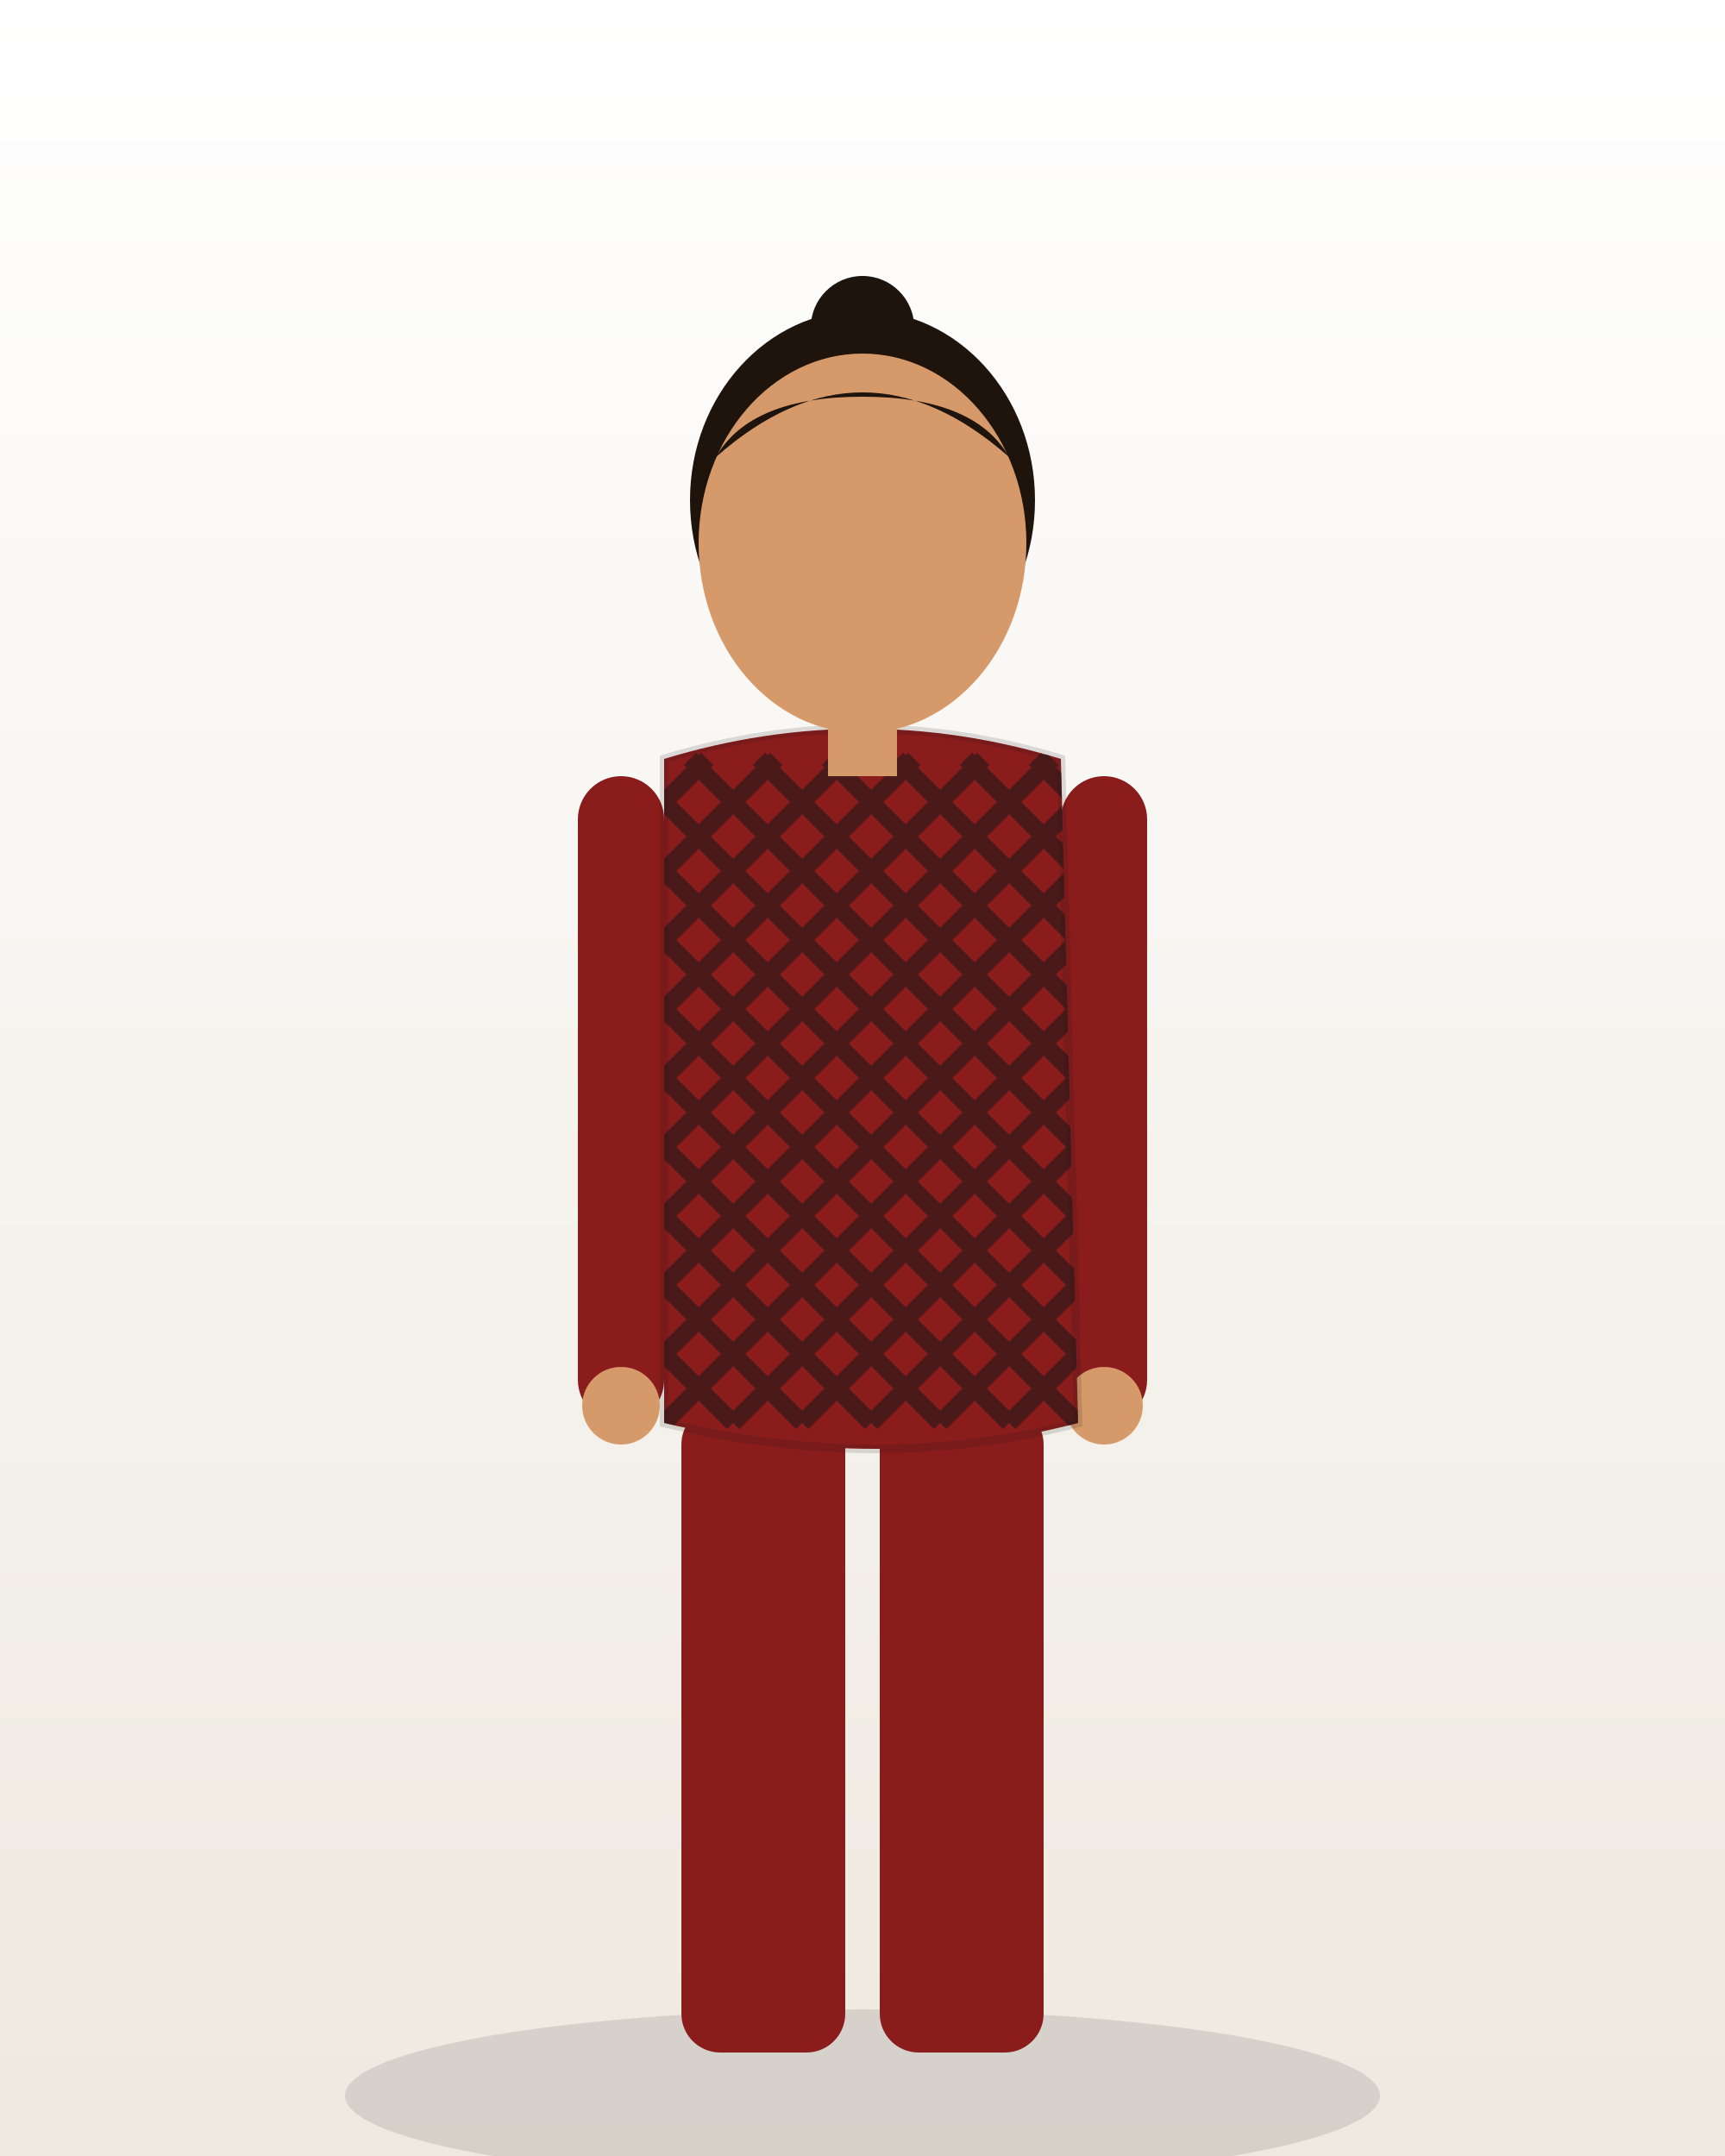
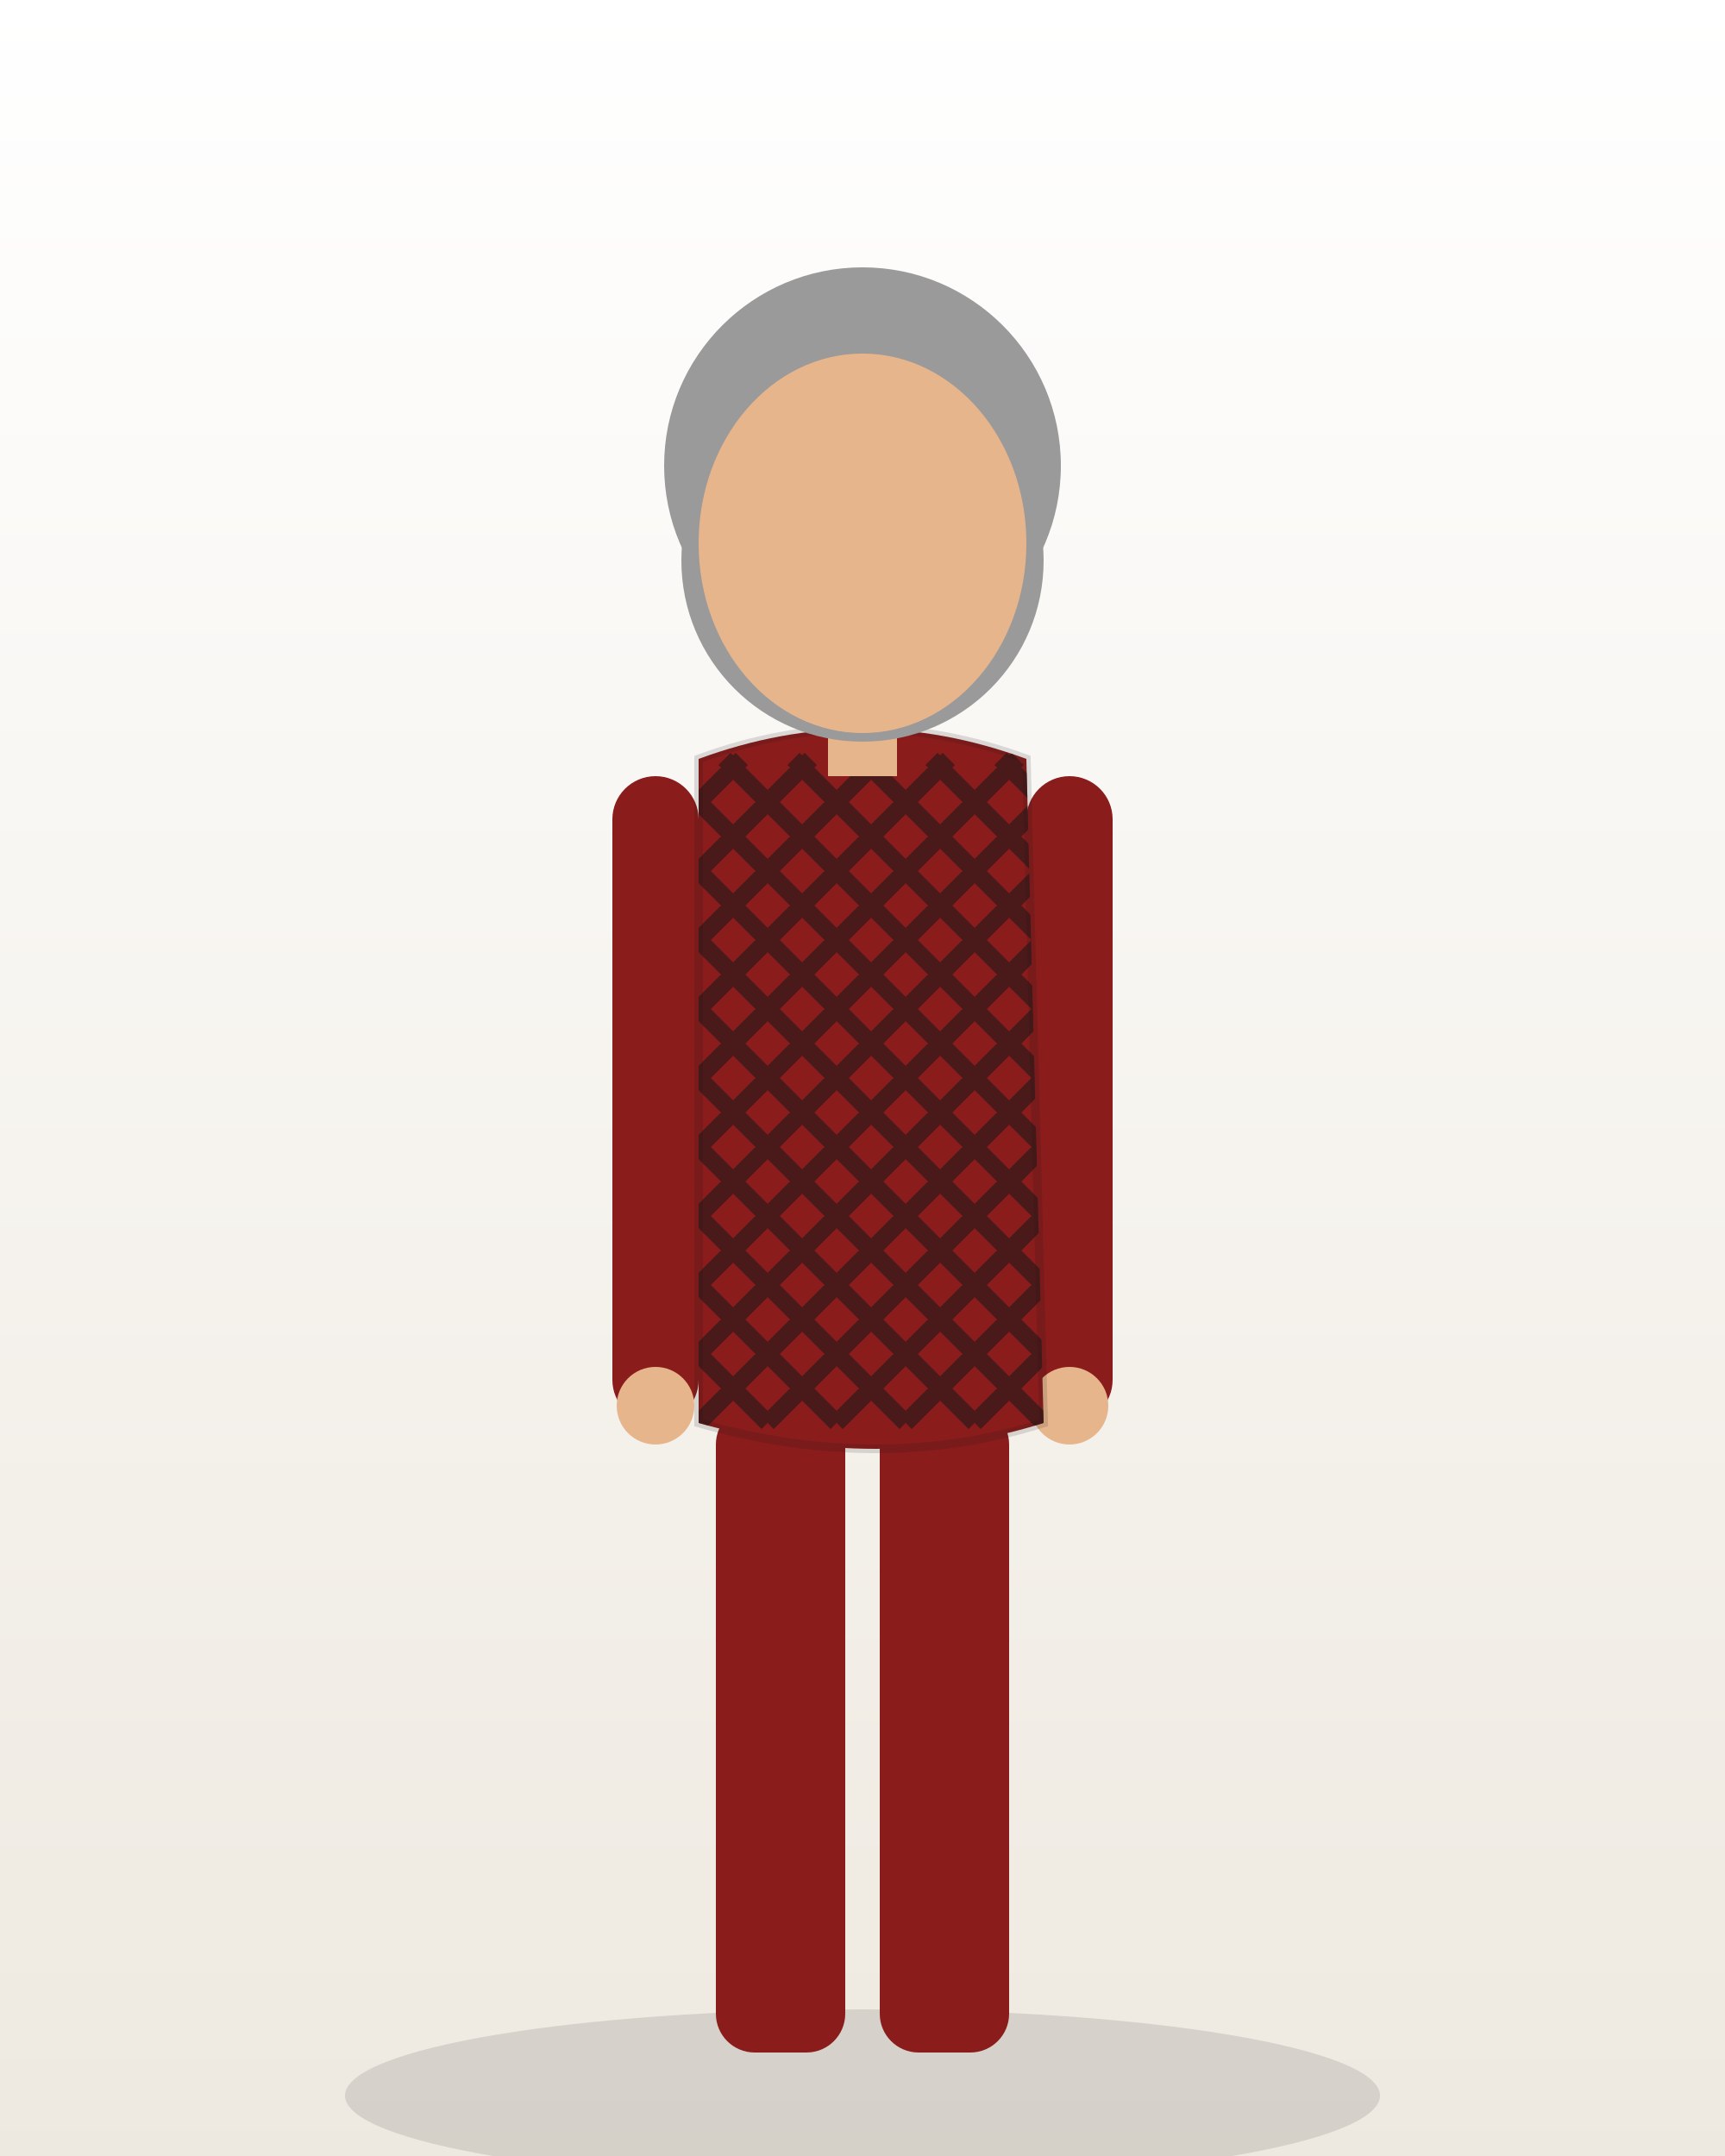
<svg xmlns="http://www.w3.org/2000/svg" width="400" height="500" viewBox="0 0 400 500" role="img" aria-label="Family Buffalo-Plaid Set illustration">
  <defs>
    <linearGradient id="g-pj-family-plaid" x1="0" y1="0" x2="0" y2="1">
      <stop offset="0" stop-color="#ffffff" />
      <stop offset="1" stop-color="#eee9e0" />
    </linearGradient>
  </defs>
  <rect width="400" height="500" fill="url(#g-pj-family-plaid)" />
  <ellipse cx="200" cy="486" rx="120" ry="20" fill="#1c1a17" opacity="0.12" />
  <clipPath id="t-pj-family-plaid">
-     <path d="M154 176     q46 -14 92 0     l4 154     q-46 12 -96 0 Z" />
+     <path d="M162 176     q38 -14 76 0     l4 154     q-38 12 -80 0 Z" />
  </clipPath>
-   <rect x="158" y="326" width="38" height="150" rx="9" fill="#8A1C1C" />
-   <rect x="204" y="326" width="38" height="150" rx="9" fill="#8A1C1C" />
-   <rect x="134" y="180" width="20" height="150" rx="10" fill="#8A1C1C" />
-   <rect x="246" y="180" width="20" height="150" rx="10" fill="#8A1C1C" />
-   <circle cx="144" cy="326" r="9" fill="#D69A6A" />
-   <circle cx="256" cy="326" r="9" fill="#D69A6A" />
-   <path d="M154 176     q46 -14 92 0     l4 154     q-46 12 -96 0 Z" fill="#8A1C1C" stroke="#1c1a17" stroke-opacity="0.14" stroke-width="2" />
+   <rect x="166" y="326" width="30" height="150" rx="9" fill="#8A1C1C" />
+   <rect x="204" y="326" width="30" height="150" rx="9" fill="#8A1C1C" />
+   <rect x="142" y="180" width="20" height="150" rx="10" fill="#8A1C1C" />
+   <rect x="238" y="180" width="20" height="150" rx="10" fill="#8A1C1C" />
+   <circle cx="152" cy="326" r="9" fill="#E7B58C" />
+   <circle cx="248" cy="326" r="9" fill="#E7B58C" />
+   <path d="M162 176     q38 -14 76 0     l4 154     q-38 12 -80 0 Z" fill="#8A1C1C" stroke="#1c1a17" stroke-opacity="0.14" stroke-width="2" />
  <g clip-path="url(#t-pj-family-plaid)">
    <g stroke="#161616" stroke-width="4" opacity="0.55">
-       <line x1="0" y1="176" x2="154" y2="330" />
-       <line x1="16" y1="176" x2="170" y2="330" />
-       <line x1="32" y1="176" x2="186" y2="330" />
-       <line x1="48" y1="176" x2="202" y2="330" />
-       <line x1="64" y1="176" x2="218" y2="330" />
-       <line x1="80" y1="176" x2="234" y2="330" />
-       <line x1="96" y1="176" x2="250" y2="330" />
-       <line x1="112" y1="176" x2="266" y2="330" />
-       <line x1="128" y1="176" x2="282" y2="330" />
-       <line x1="144" y1="176" x2="298" y2="330" />
-       <line x1="160" y1="176" x2="314" y2="330" />
-       <line x1="176" y1="176" x2="330" y2="330" />
-       <line x1="192" y1="176" x2="346" y2="330" />
-       <line x1="208" y1="176" x2="362" y2="330" />
-       <line x1="224" y1="176" x2="378" y2="330" />
-       <line x1="240" y1="176" x2="394" y2="330" />
-       <line x1="404" y1="176" x2="250" y2="330" />
-       <line x1="388" y1="176" x2="234" y2="330" />
-       <line x1="372" y1="176" x2="218" y2="330" />
-       <line x1="356" y1="176" x2="202" y2="330" />
-       <line x1="340" y1="176" x2="186" y2="330" />
-       <line x1="324" y1="176" x2="170" y2="330" />
-       <line x1="308" y1="176" x2="154" y2="330" />
-       <line x1="292" y1="176" x2="138" y2="330" />
-       <line x1="276" y1="176" x2="122" y2="330" />
-       <line x1="260" y1="176" x2="106" y2="330" />
-       <line x1="244" y1="176" x2="90" y2="330" />
-       <line x1="228" y1="176" x2="74" y2="330" />
-       <line x1="212" y1="176" x2="58" y2="330" />
-       <line x1="196" y1="176" x2="42" y2="330" />
-       <line x1="180" y1="176" x2="26" y2="330" />
-       <line x1="164" y1="176" x2="10" y2="330" />
+       <line x1="8" y1="176" x2="162" y2="330" />
+       <line x1="24" y1="176" x2="178" y2="330" />
+       <line x1="40" y1="176" x2="194" y2="330" />
+       <line x1="56" y1="176" x2="210" y2="330" />
+       <line x1="72" y1="176" x2="226" y2="330" />
+       <line x1="88" y1="176" x2="242" y2="330" />
+       <line x1="104" y1="176" x2="258" y2="330" />
+       <line x1="120" y1="176" x2="274" y2="330" />
+       <line x1="136" y1="176" x2="290" y2="330" />
+       <line x1="152" y1="176" x2="306" y2="330" />
+       <line x1="168" y1="176" x2="322" y2="330" />
+       <line x1="184" y1="176" x2="338" y2="330" />
+       <line x1="200" y1="176" x2="354" y2="330" />
+       <line x1="216" y1="176" x2="370" y2="330" />
+       <line x1="232" y1="176" x2="386" y2="330" />
+       <line x1="396" y1="176" x2="242" y2="330" />
+       <line x1="380" y1="176" x2="226" y2="330" />
+       <line x1="364" y1="176" x2="210" y2="330" />
+       <line x1="348" y1="176" x2="194" y2="330" />
+       <line x1="332" y1="176" x2="178" y2="330" />
+       <line x1="316" y1="176" x2="162" y2="330" />
+       <line x1="300" y1="176" x2="146" y2="330" />
+       <line x1="284" y1="176" x2="130" y2="330" />
+       <line x1="268" y1="176" x2="114" y2="330" />
+       <line x1="252" y1="176" x2="98" y2="330" />
+       <line x1="236" y1="176" x2="82" y2="330" />
+       <line x1="220" y1="176" x2="66" y2="330" />
+       <line x1="204" y1="176" x2="50" y2="330" />
+       <line x1="188" y1="176" x2="34" y2="330" />
+       <line x1="172" y1="176" x2="18" y2="330" />
    </g>
  </g>
-   <rect x="192" y="150" width="16" height="30" fill="#D69A6A" />
-   <ellipse cx="200" cy="116" rx="40" ry="44" fill="#1E140C" />
-   <circle cx="200" cy="76" r="12" fill="#1E140C" />
-   <ellipse cx="200" cy="126" rx="38" ry="44" fill="#D69A6A" />
-   <path d="M166 106 q34 -30 68 0 q-8 -14 -34 -14 q-26 0 -34 14 Z" fill="#1E140C" />
+   <rect x="192" y="150" width="16" height="30" fill="#E7B58C" />
+   <circle cx="200" cy="108" r="46" fill="#9A9A9A" />
+   <circle cx="200" cy="130" r="42" fill="#9A9A9A" />
+   <ellipse cx="200" cy="126" rx="38" ry="44" fill="#E7B58C" />
</svg>
